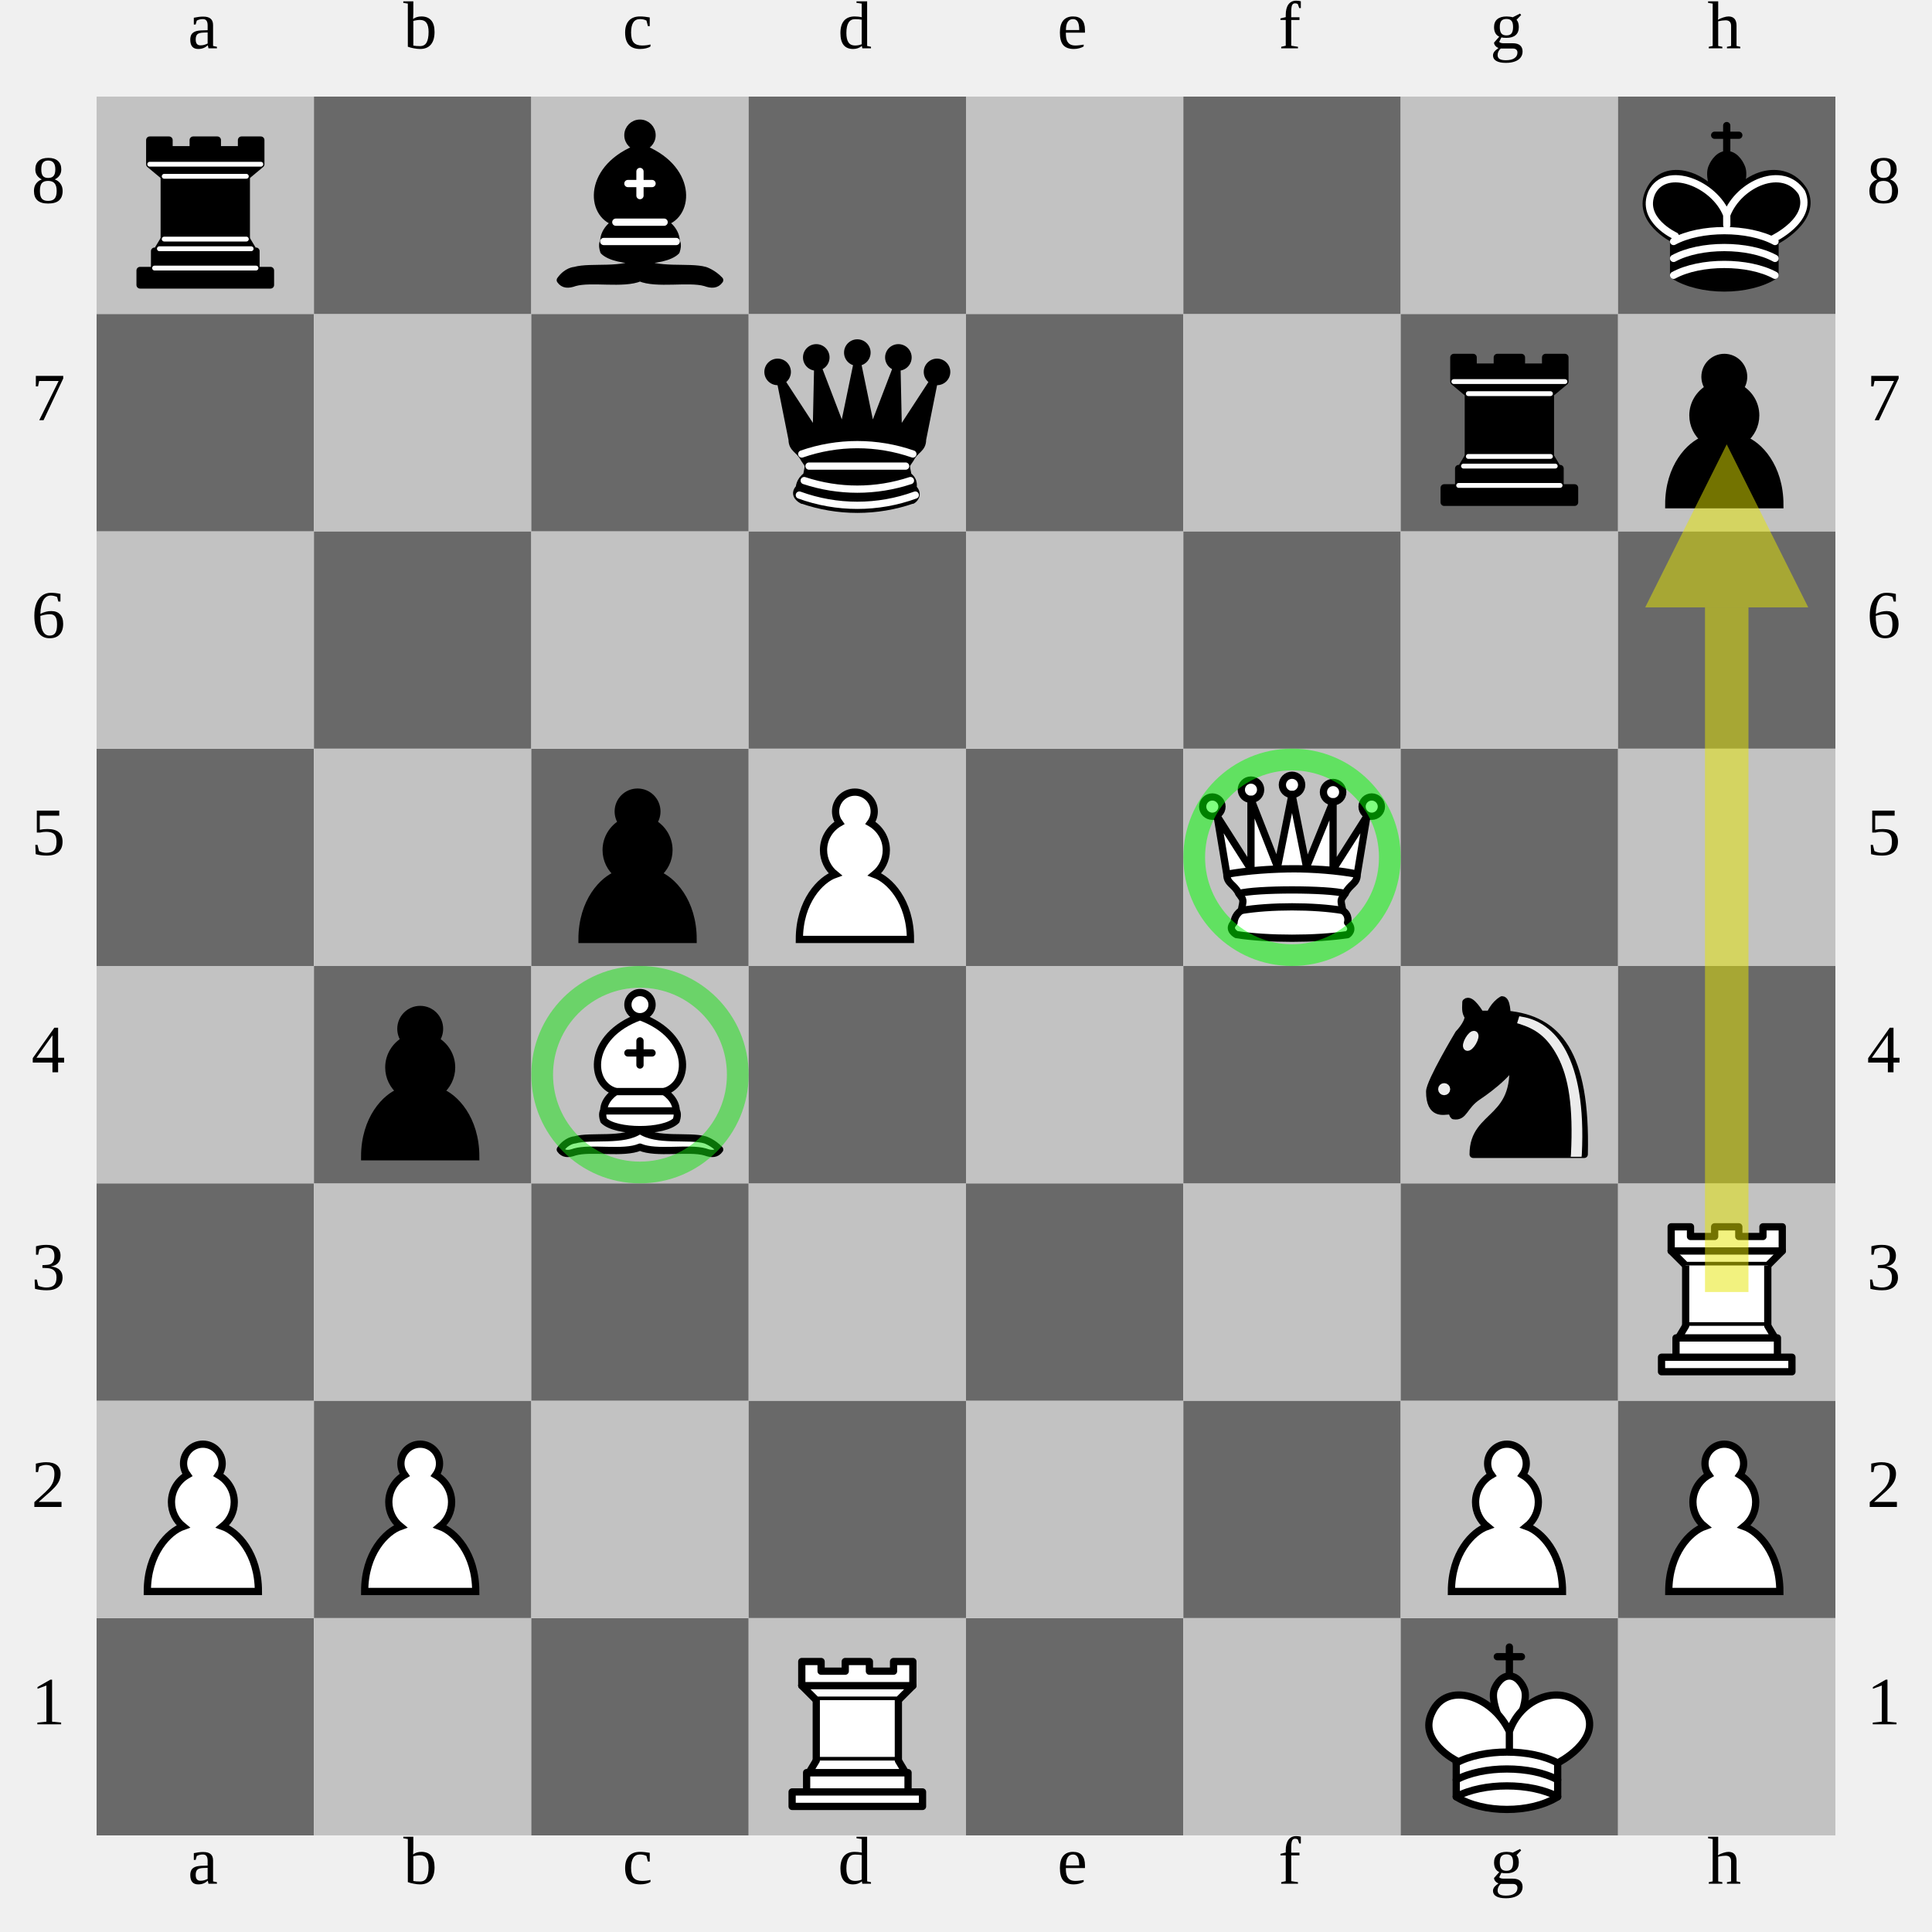
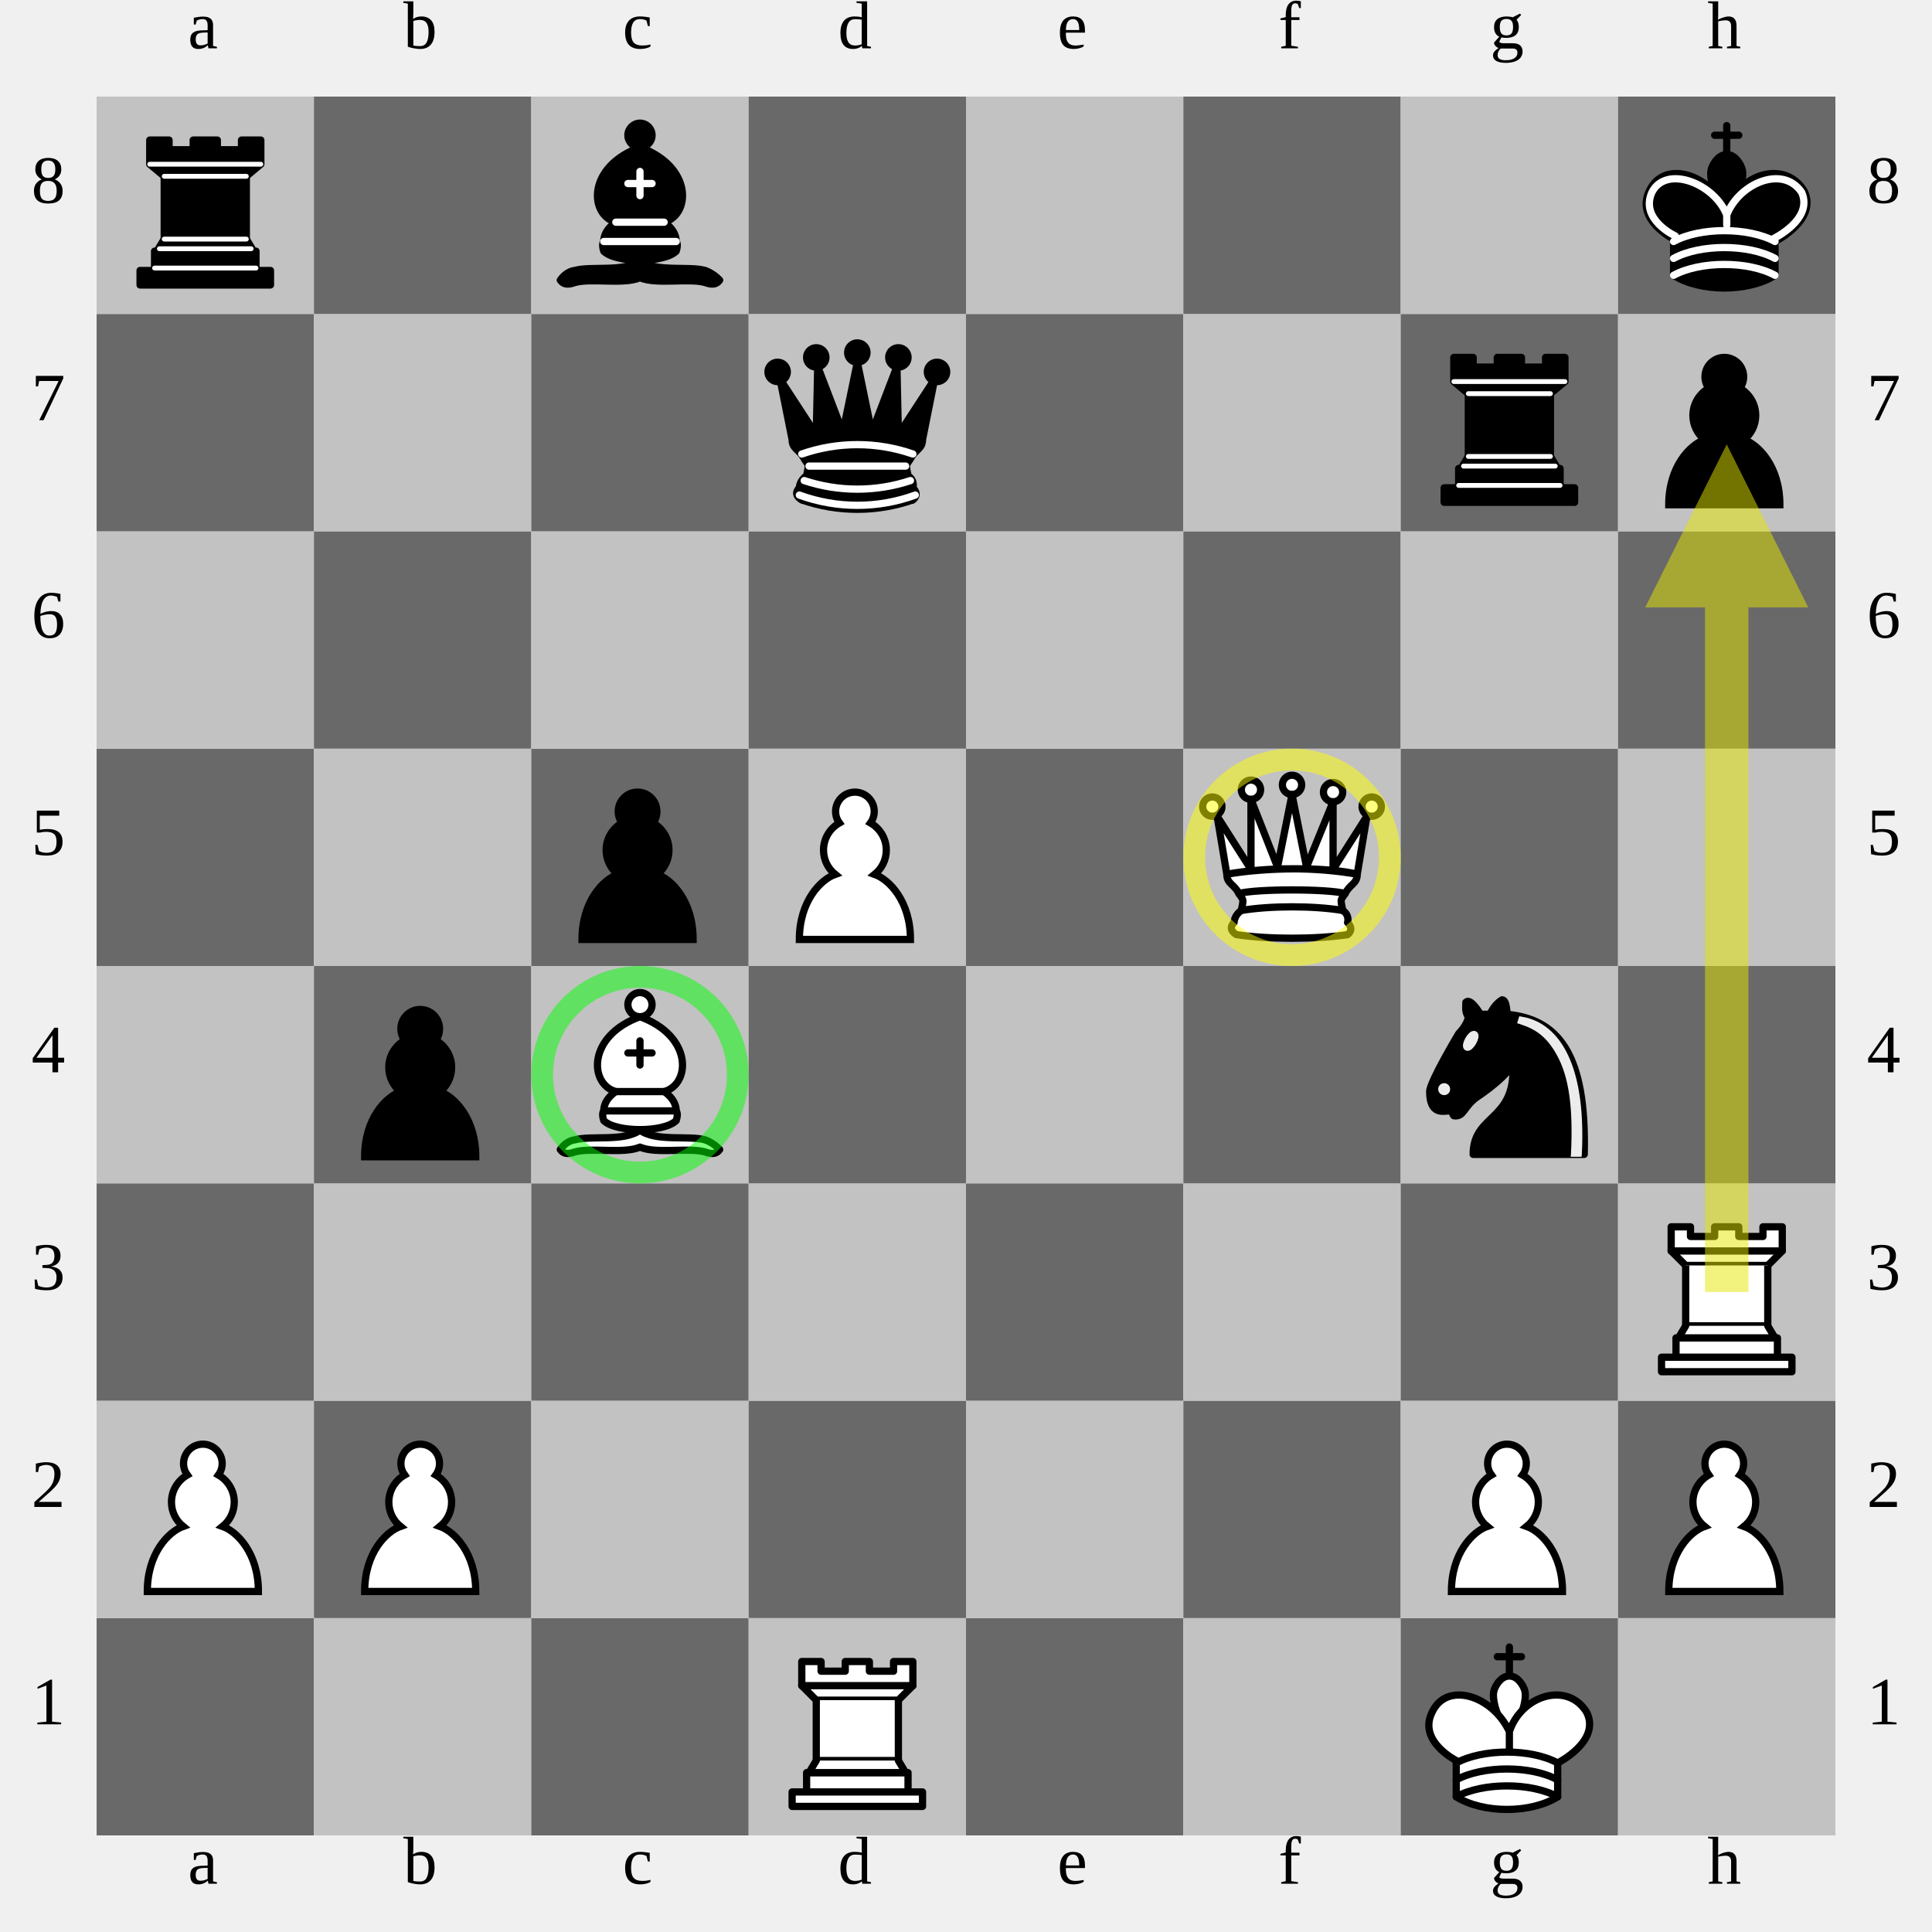
<svg xmlns="http://www.w3.org/2000/svg" xmlns:xlink="http://www.w3.org/1999/xlink" version="1.1" viewBox="0 0 400 400">
  <defs>
    <g class="white pawn" id="white-pawn">
      <path d="M22 9c-2.21 0-4 1.79-4 4 0 .89.29 1.71.78 2.38-1.95 1.12-3.28 3.21-3.28 5.62 0 2.03.94 3.84 2.41 5.03-3 1.06-7.41 5.55-7.41 13.47h23c0-7.92-4.41-12.41-7.41-13.47 1.47-1.19 2.41-3 2.41-5.03 0-2.41-1.33-4.5-3.28-5.62.49-.67.78-1.49.78-2.38 0-2.21-1.79-4-4-4z" fill="#fff" stroke="#000" stroke-linecap="round" stroke-width="1.5" />
    </g>
    <g class="white bishop" fill="none" fill-rule="evenodd" id="white-bishop" stroke="#000" stroke-linecap="round" stroke-linejoin="round" stroke-width="1.5">
      <g fill="#fff" stroke-linecap="butt">
        <path d="M9 36c3.39-.97 10.11.43 13.5-2 3.39 2.43 10.11 1.03 13.5 2 0 0 1.65.54 3 2-.68.97-1.65.99-3 .5-3.39-.97-10.11.46-13.5-1-3.39 1.46-10.11.03-13.5 1-1.354.49-2.323.47-3-.5 1.354-1.94 3-2 3-2zM15 32c2.5 2.5 12.5 2.5 15 0 .5-1.5 0-2 0-2 0-2.5-2.5-4-2.5-4 5.5-1.5 6-11.5-5-15.5-11 4-10.5 14-5 15.5 0 0-2.5 1.5-2.5 4 0 0-.5.5 0 2zM25 8a2.5 2.5 0 1 1-5 0 2.5 2.5 0 1 1 5 0z" />
      </g>
      <path d="M17.5 26h10M15 30h15m-7.5-14.5v5M20 18h5" stroke-linejoin="miter" />
    </g>
    <g class="white rook" fill="#fff" fill-rule="evenodd" id="white-rook" stroke="#000" stroke-linecap="round" stroke-linejoin="round" stroke-width="1.5">
      <path d="M9 39h27v-3H9v3zM12 36v-4h21v4H12zM11 14V9h4v2h5V9h5v2h5V9h4v5" stroke-linecap="butt" />
      <path d="M34 14l-3 3H14l-3-3" />
      <path d="M31 17v12.5H14V17" stroke-linecap="butt" stroke-linejoin="miter" />
      <path d="M31 29.5l1.5 2.5h-20l1.5-2.5" />
      <path d="M11 14h23" fill="none" stroke-linejoin="miter" />
    </g>
    <g class="white queen" fill="#fff" fill-rule="evenodd" id="white-queen" stroke="#000" stroke-linecap="round" stroke-linejoin="round" stroke-width="1.5">
      <path d="M8 12a2 2 0 1 1-4 0 2 2 0 1 1 4 0zM24.5 7.5a2 2 0 1 1-4 0 2 2 0 1 1 4 0zM41 12a2 2 0 1 1-4 0 2 2 0 1 1 4 0zM16 8.5a2 2 0 1 1-4 0 2 2 0 1 1 4 0zM33 9a2 2 0 1 1-4 0 2 2 0 1 1 4 0z" />
      <path d="M9 26c8.5-1.5 21-1.5 27 0l2-12-7 11V11l-5.5 13.5-3-15-3 15-5.5-14V25L7 14l2 12zM9 26c0 2 1.5 2 2.5 4 1 1.5 1 1 .5 3.5-1.5 1-1.5 2.5-1.5 2.5-1.5 1.5.5 2.5.5 2.5 6.5 1 16.5 1 23 0 0 0 1.5-1 0-2.5 0 0 .5-1.5-1-2.5-.5-2.5-.5-2 .5-3.5 1-2 2.5-2 2.5-4-8.5-1.5-18.5-1.5-27 0z" stroke-linecap="butt" />
      <path d="M11.5 30c3.5-1 18.5-1 22 0M12 33.5c6-1 15-1 21 0" fill="none" />
    </g>
    <g class="white king" fill="none" fill-rule="evenodd" id="white-king" stroke="#000" stroke-linecap="round" stroke-linejoin="round" stroke-width="1.5">
      <path d="M22.5 11.63V6M20 8h5" stroke-linejoin="miter" />
      <path d="M22.5 25s4.5-7.5 3-10.5c0 0-1-2.5-3-2.5s-3 2.5-3 2.5c-1.5 3 3 10.5 3 10.5" fill="#fff" stroke-linecap="butt" stroke-linejoin="miter" />
      <path d="M11.5 37c5.5 3.5 15.5 3.5 21 0v-7s9-4.5 6-10.5c-4-6.5-13.5-3.5-16 4V27v-3.5c-3.5-7.5-13-10.5-16-4-3 6 5 10 5 10V37z" fill="#fff" />
      <path d="M11.5 30c5.5-3 15.5-3 21 0m-21 3.5c5.5-3 15.5-3 21 0m-21 3.5c5.5-3 15.5-3 21 0" />
    </g>
    <g class="black pawn" id="black-pawn">
      <path d="M22 9c-2.21 0-4 1.79-4 4 0 .89.29 1.71.78 2.38-1.95 1.12-3.28 3.21-3.28 5.62 0 2.03.94 3.84 2.41 5.03-3 1.06-7.41 5.55-7.41 13.47h23c0-7.92-4.41-12.41-7.41-13.47 1.47-1.19 2.41-3 2.41-5.03 0-2.41-1.33-4.5-3.28-5.62.49-.67.78-1.49.78-2.38 0-2.21-1.79-4-4-4z" stroke="#000" stroke-linecap="round" stroke-width="1.5" />
    </g>
    <g class="black knight" fill="none" fill-rule="evenodd" id="black-knight" stroke="#000" stroke-linecap="round" stroke-linejoin="round" stroke-width="1.5">
      <path d="M 22,10 C 32.5,11 38.5,18 38,39 L 15,39 C 15,30 25,32.5 23,18" style="fill:#000000; stroke:#000000;" />
      <path d="M 24,18 C 24.38,20.91 18.45,25.37 16,27 C 13,29 13.18,31.34 11,31 C 9.958,30.06 12.41,27.96 11,28 C 10,28 11.19,29.23 10,30 C 9,30 5.997,31 6,26 C 6,24 12,14 12,14 C 12,14 13.89,12.1 14,10.5 C 13.27,9.506 13.5,8.5 13.5,7.5 C 14.5,6.5 16.5,10 16.5,10 L 18.5,10 C 18.5,10 19.28,8.008 21,7 C 22,7 22,10 22,10" style="fill:#000000; stroke:#000000;" />
      <path d="M 9.5 25.5 A 0.5 0.5 0 1 1 8.5,25.5 A 0.5 0.5 0 1 1 9.5 25.5 z" style="fill:#ececec; stroke:#ececec;" />
      <path d="M 15 15.5 A 0.5 1.5 0 1 1 14,15.5 A 0.5 1.5 0 1 1 15 15.5 z" style="fill:#ececec; stroke:#ececec;" transform="matrix(0.866,0.5,-0.5,0.866,9.693,-5.173)" />
      <path d="M 24.55,10.4 L 24.1,11.85 L 24.6,12 C 27.75,13 30.25,14.49 32.5,18.75 C 34.75,23.01 35.75,29.06 35.25,39 L 35.2,39.5 L 37.45,39.5 L 37.5,39 C 38,28.94 36.62,22.15 34.25,17.66 C 31.88,13.17 28.46,11.02 25.06,10.5 L 24.55,10.4 z " style="fill:#ececec; stroke:none;" />
    </g>
    <g class="black bishop" fill="none" fill-rule="evenodd" id="black-bishop" stroke="#000" stroke-linecap="round" stroke-linejoin="round" stroke-width="1.5">
      <path d="M9 36c3.39-.97 10.11.43 13.5-2 3.39 2.43 10.11 1.03 13.5 2 0 0 1.65.54 3 2-.68.97-1.65.99-3 .5-3.39-.97-10.11.46-13.5-1-3.39 1.46-10.11.03-13.5 1-1.354.49-2.323.47-3-.5 1.354-1.94 3-2 3-2zm6-4c2.5 2.5 12.5 2.5 15 0 .5-1.5 0-2 0-2 0-2.5-2.5-4-2.5-4 5.5-1.5 6-11.5-5-15.5-11 4-10.5 14-5 15.5 0 0-2.5 1.5-2.5 4 0 0-.5.5 0 2zM25 8a2.5 2.5 0 1 1-5 0 2.5 2.5 0 1 1 5 0z" fill="#000" stroke-linecap="butt" />
      <path d="M17.5 26h10M15 30h15m-7.5-14.5v5M20 18h5" stroke="#fff" stroke-linejoin="miter" />
    </g>
    <g class="black rook" fill="#000" fill-rule="evenodd" id="black-rook" stroke="#000" stroke-linecap="round" stroke-linejoin="round" stroke-width="1.5">
      <path d="M9 39h27v-3H9v3zM12.5 32l1.5-2.5h17l1.5 2.5h-20zM12 36v-4h21v4H12z" stroke-linecap="butt" />
      <path d="M14 29.5v-13h17v13H14z" stroke-linecap="butt" stroke-linejoin="miter" />
      <path d="M14 16.5L11 14h23l-3 2.5H14zM11 14V9h4v2h5V9h5v2h5V9h4v5H11z" stroke-linecap="butt" />
      <path d="M12 35.5h21M13 31.5h19M14 29.5h17M14 16.5h17M11 14h23" fill="none" stroke="#fff" stroke-linejoin="miter" stroke-width="1" />
    </g>
    <g class="black queen" fill="#000" fill-rule="evenodd" id="black-queen" stroke="#000" stroke-linecap="round" stroke-linejoin="round" stroke-width="1.5">
      <g fill="#000" stroke="none">
        <circle cx="6" cy="12" r="2.75" />
        <circle cx="14" cy="9" r="2.75" />
        <circle cx="22.5" cy="8" r="2.75" />
        <circle cx="31" cy="9" r="2.75" />
        <circle cx="39" cy="12" r="2.75" />
      </g>
      <path d="M9 26c8.5-1.5 21-1.5 27 0l2.5-12.5L31 25l-.3-14.1-5.2 13.6-3-14.5-3 14.5-5.2-13.6L14 25 6.5 13.5 9 26zM9 26c0 2 1.5 2 2.5 4 1 1.5 1 1 .5 3.5-1.5 1-1.5 2.5-1.5 2.5-1.5 1.5.5 2.5.5 2.5 6.5 1 16.5 1 23 0 0 0 1.5-1 0-2.5 0 0 .5-1.5-1-2.5-.5-2.5-.5-2 .5-3.5 1-2 2.5-2 2.5-4-8.5-1.5-18.5-1.5-27 0z" stroke-linecap="butt" />
      <path d="M11 38.5a35 35 1 0 0 23 0" fill="none" stroke-linecap="butt" />
      <path d="M11 29a35 35 1 0 1 23 0M12.5 31.5h20M11.5 34.5a35 35 1 0 0 22 0M10.5 37.5a35 35 1 0 0 24 0" fill="none" stroke="#fff" />
    </g>
    <g class="black king" fill="none" fill-rule="evenodd" id="black-king" stroke="#000" stroke-linecap="round" stroke-linejoin="round" stroke-width="1.5">
      <path d="M22.5 11.63V6" stroke-linejoin="miter" />
      <path d="M22.5 25s4.5-7.5 3-10.5c0 0-1-2.5-3-2.5s-3 2.5-3 2.5c-1.5 3 3 10.5 3 10.5" fill="#000" stroke-linecap="butt" stroke-linejoin="miter" />
      <path d="M11.5 37c5.5 3.5 15.5 3.5 21 0v-7s9-4.5 6-10.5c-4-6.5-13.5-3.5-16 4V27v-3.5c-3.5-7.5-13-10.5-16-4-3 6 5 10 5 10V37z" fill="#000" />
      <path d="M20 8h5" stroke-linejoin="miter" />
      <path d="M32 29.5s8.5-4 6.03-9.65C34.15 14 25 18 22.5 24.5l.01 2.1-.01-2.1C20 18 9.906 14 6.997 19.85c-2.497 5.65 4.853 9 4.853 9M11.5 30c5.5-3 15.5-3 21 0m-21 3.5c5.5-3 15.5-3 21 0m-21 3.5c5.5-3 15.5-3 21 0" stroke="#fff" />
    </g>
  </defs>
  <rect class="square dark a1" fill="#696969" height="45" stroke="none" width="45" x="20" y="335" />
  <rect class="square light b1" fill="#c2c2c2" height="45" stroke="none" width="45" x="65" y="335" />
  <rect class="square dark c1" fill="#696969" height="45" stroke="none" width="45" x="110" y="335" />
  <rect class="square light d1" fill="#c2c2c2" height="45" stroke="none" width="45" x="155" y="335" />
  <use transform="translate(155, 335)" xlink:href="#white-rook" />
  <rect class="square dark e1" fill="#696969" height="45" stroke="none" width="45" x="200" y="335" />
  <rect class="square light f1" fill="#c2c2c2" height="45" stroke="none" width="45" x="245" y="335" />
  <rect class="square dark g1" fill="#696969" height="45" stroke="none" width="45" x="290" y="335" />
  <use transform="translate(290, 335)" xlink:href="#white-king" />
  <rect class="square light h1" fill="#c2c2c2" height="45" stroke="none" width="45" x="335" y="335" />
  <rect class="square light a2" fill="#c2c2c2" height="45" stroke="none" width="45" x="20" y="290" />
  <use transform="translate(20, 290)" xlink:href="#white-pawn" />
  <rect class="square dark b2" fill="#696969" height="45" stroke="none" width="45" x="65" y="290" />
  <use transform="translate(65, 290)" xlink:href="#white-pawn" />
  <rect class="square light c2" fill="#c2c2c2" height="45" stroke="none" width="45" x="110" y="290" />
  <rect class="square dark d2" fill="#696969" height="45" stroke="none" width="45" x="155" y="290" />
  <rect class="square light e2" fill="#c2c2c2" height="45" stroke="none" width="45" x="200" y="290" />
  <rect class="square dark f2" fill="#696969" height="45" stroke="none" width="45" x="245" y="290" />
  <rect class="square light g2" fill="#c2c2c2" height="45" stroke="none" width="45" x="290" y="290" />
  <use transform="translate(290, 290)" xlink:href="#white-pawn" />
  <rect class="square dark h2" fill="#696969" height="45" stroke="none" width="45" x="335" y="290" />
  <use transform="translate(335, 290)" xlink:href="#white-pawn" />
  <rect class="square dark a3" fill="#696969" height="45" stroke="none" width="45" x="20" y="245" />
  <rect class="square light b3" fill="#c2c2c2" height="45" stroke="none" width="45" x="65" y="245" />
  <rect class="square dark c3" fill="#696969" height="45" stroke="none" width="45" x="110" y="245" />
  <rect class="square light d3" fill="#c2c2c2" height="45" stroke="none" width="45" x="155" y="245" />
  <rect class="square dark e3" fill="#696969" height="45" stroke="none" width="45" x="200" y="245" />
  <rect class="square light f3" fill="#c2c2c2" height="45" stroke="none" width="45" x="245" y="245" />
  <rect class="square dark g3" fill="#696969" height="45" stroke="none" width="45" x="290" y="245" />
  <rect class="square light h3" fill="#c2c2c2" height="45" stroke="none" width="45" x="335" y="245" />
  <use transform="translate(335, 245)" xlink:href="#white-rook" />
  <rect class="square light a4" fill="#c2c2c2" height="45" stroke="none" width="45" x="20" y="200" />
  <rect class="square dark b4" fill="#696969" height="45" stroke="none" width="45" x="65" y="200" />
  <use transform="translate(65, 200)" xlink:href="#black-pawn" />
  <rect class="square light c4" fill="#c2c2c2" height="45" stroke="none" width="45" x="110" y="200" />
  <use transform="translate(110, 200)" xlink:href="#white-bishop" />
  <rect class="square dark d4" fill="#696969" height="45" stroke="none" width="45" x="155" y="200" />
  <rect class="square light e4" fill="#c2c2c2" height="45" stroke="none" width="45" x="200" y="200" />
  <rect class="square dark f4" fill="#696969" height="45" stroke="none" width="45" x="245" y="200" />
  <rect class="square light g4" fill="#c2c2c2" height="45" stroke="none" width="45" x="290" y="200" />
  <use transform="translate(290, 200)" xlink:href="#black-knight" />
  <rect class="square dark h4" fill="#696969" height="45" stroke="none" width="45" x="335" y="200" />
  <rect class="square dark a5" fill="#696969" height="45" stroke="none" width="45" x="20" y="155" />
  <rect class="square light b5" fill="#c2c2c2" height="45" stroke="none" width="45" x="65" y="155" />
  <rect class="square dark c5" fill="#696969" height="45" stroke="none" width="45" x="110" y="155" />
  <use transform="translate(110, 155)" xlink:href="#black-pawn" />
  <rect class="square light d5" fill="#c2c2c2" height="45" stroke="none" width="45" x="155" y="155" />
  <use transform="translate(155, 155)" xlink:href="#white-pawn" />
  <rect class="square dark e5" fill="#696969" height="45" stroke="none" width="45" x="200" y="155" />
  <rect class="square light f5" fill="#c2c2c2" height="45" stroke="none" width="45" x="245" y="155" />
  <use transform="translate(245, 155)" xlink:href="#white-queen" />
  <rect class="square dark g5" fill="#696969" height="45" stroke="none" width="45" x="290" y="155" />
  <rect class="square light h5" fill="#c2c2c2" height="45" stroke="none" width="45" x="335" y="155" />
  <rect class="square light a6" fill="#c2c2c2" height="45" stroke="none" width="45" x="20" y="110" />
  <rect class="square dark b6" fill="#696969" height="45" stroke="none" width="45" x="65" y="110" />
  <rect class="square light c6" fill="#c2c2c2" height="45" stroke="none" width="45" x="110" y="110" />
  <rect class="square dark d6" fill="#696969" height="45" stroke="none" width="45" x="155" y="110" />
  <rect class="square light e6" fill="#c2c2c2" height="45" stroke="none" width="45" x="200" y="110" />
  <rect class="square dark f6" fill="#696969" height="45" stroke="none" width="45" x="245" y="110" />
  <rect class="square light g6" fill="#c2c2c2" height="45" stroke="none" width="45" x="290" y="110" />
  <rect class="square dark h6" fill="#696969" height="45" stroke="none" width="45" x="335" y="110" />
  <rect class="square dark a7" fill="#696969" height="45" stroke="none" width="45" x="20" y="65" />
  <rect class="square light b7" fill="#c2c2c2" height="45" stroke="none" width="45" x="65" y="65" />
  <rect class="square dark c7" fill="#696969" height="45" stroke="none" width="45" x="110" y="65" />
  <rect class="square light d7" fill="#c2c2c2" height="45" stroke="none" width="45" x="155" y="65" />
  <use transform="translate(155, 65)" xlink:href="#black-queen" />
  <rect class="square dark e7" fill="#696969" height="45" stroke="none" width="45" x="200" y="65" />
  <rect class="square light f7" fill="#c2c2c2" height="45" stroke="none" width="45" x="245" y="65" />
  <rect class="square dark g7" fill="#696969" height="45" stroke="none" width="45" x="290" y="65" />
  <use transform="translate(290, 65)" xlink:href="#black-rook" />
  <rect class="square light h7" fill="#c2c2c2" height="45" stroke="none" width="45" x="335" y="65" />
  <use transform="translate(335, 65)" xlink:href="#black-pawn" />
  <rect class="square light a8" fill="#c2c2c2" height="45" stroke="none" width="45" x="20" y="20" />
  <use transform="translate(20, 20)" xlink:href="#black-rook" />
  <rect class="square dark b8" fill="#696969" height="45" stroke="none" width="45" x="65" y="20" />
  <rect class="square light c8" fill="#c2c2c2" height="45" stroke="none" width="45" x="110" y="20" />
  <use transform="translate(110, 20)" xlink:href="#black-bishop" />
  <rect class="square dark d8" fill="#696969" height="45" stroke="none" width="45" x="155" y="20" />
  <rect class="square light e8" fill="#c2c2c2" height="45" stroke="none" width="45" x="200" y="20" />
  <rect class="square dark f8" fill="#696969" height="45" stroke="none" width="45" x="245" y="20" />
  <rect class="square light g8" fill="#c2c2c2" height="45" stroke="none" width="45" x="290" y="20" />
  <rect class="square dark h8" fill="#696969" height="45" stroke="none" width="45" x="335" y="20" />
  <use transform="translate(335, 20)" xlink:href="#black-king" />
  <text alignment-baseline="middle" font-size="14" text-anchor="middle" x="42" y="10">a</text>
  <text alignment-baseline="middle" font-size="14" text-anchor="middle" x="42" y="390">a</text>
  <text alignment-baseline="middle" font-size="14" text-anchor="middle" x="87" y="10">b</text>
  <text alignment-baseline="middle" font-size="14" text-anchor="middle" x="87" y="390">b</text>
  <text alignment-baseline="middle" font-size="14" text-anchor="middle" x="132" y="10">c</text>
  <text alignment-baseline="middle" font-size="14" text-anchor="middle" x="132" y="390">c</text>
  <text alignment-baseline="middle" font-size="14" text-anchor="middle" x="177" y="10">d</text>
  <text alignment-baseline="middle" font-size="14" text-anchor="middle" x="177" y="390">d</text>
  <text alignment-baseline="middle" font-size="14" text-anchor="middle" x="222" y="10">e</text>
  <text alignment-baseline="middle" font-size="14" text-anchor="middle" x="222" y="390">e</text>
  <text alignment-baseline="middle" font-size="14" text-anchor="middle" x="267" y="10">f</text>
  <text alignment-baseline="middle" font-size="14" text-anchor="middle" x="267" y="390">f</text>
  <text alignment-baseline="middle" font-size="14" text-anchor="middle" x="312" y="10">g</text>
  <text alignment-baseline="middle" font-size="14" text-anchor="middle" x="312" y="390">g</text>
  <text alignment-baseline="middle" font-size="14" text-anchor="middle" x="357" y="10">h</text>
  <text alignment-baseline="middle" font-size="14" text-anchor="middle" x="357" y="390">h</text>
  <text alignment-baseline="middle" font-size="14" text-anchor="middle" x="10" y="357">1</text>
  <text alignment-baseline="middle" font-size="14" text-anchor="middle" x="390" y="357">1</text>
  <text alignment-baseline="middle" font-size="14" text-anchor="middle" x="10" y="312">2</text>
  <text alignment-baseline="middle" font-size="14" text-anchor="middle" x="390" y="312">2</text>
  <text alignment-baseline="middle" font-size="14" text-anchor="middle" x="10" y="267">3</text>
  <text alignment-baseline="middle" font-size="14" text-anchor="middle" x="390" y="267">3</text>
  <text alignment-baseline="middle" font-size="14" text-anchor="middle" x="10" y="222">4</text>
  <text alignment-baseline="middle" font-size="14" text-anchor="middle" x="390" y="222">4</text>
  <text alignment-baseline="middle" font-size="14" text-anchor="middle" x="10" y="177">5</text>
  <text alignment-baseline="middle" font-size="14" text-anchor="middle" x="390" y="177">5</text>
  <text alignment-baseline="middle" font-size="14" text-anchor="middle" x="10" y="132">6</text>
  <text alignment-baseline="middle" font-size="14" text-anchor="middle" x="390" y="132">6</text>
  <text alignment-baseline="middle" font-size="14" text-anchor="middle" x="10" y="87">7</text>
  <text alignment-baseline="middle" font-size="14" text-anchor="middle" x="390" y="87">7</text>
  <text alignment-baseline="middle" font-size="14" text-anchor="middle" x="10" y="42">8</text>
  <text alignment-baseline="middle" font-size="14" text-anchor="middle" x="390" y="42">8</text>
  <line class="arrow" opacity="0.5" stroke="#e6e600" stroke-linecap="butt" stroke-width="9.0" x1="357.5" x2="357.5" y1="267.5" y2="125.75" />
  <polygon class="arrow" fill="#e6e600" opacity="0.5" points="357.5,92.0 340.625,125.75 374.375,125.75" />
-   <circle cx="132.5" cy="222.5" fill="none" opacity="0.5" r="20.25" stroke="#13E30F" stroke-width="4.5" />
-   <circle cx="267.5" cy="177.5" fill="none" opacity="0.5" r="20.25" stroke="#00FF00" stroke-width="4.5" />
+   <circle cx="132.5" cy="222.5" fill="none" opacity="0.5" r="20.25" stroke="#00ff00" stroke-width="4.5" />
+   <circle cx="267.5" cy="177.5" fill="none" opacity="0.5" r="20.25" stroke="#ffff00" stroke-width="4.5" />
</svg>
